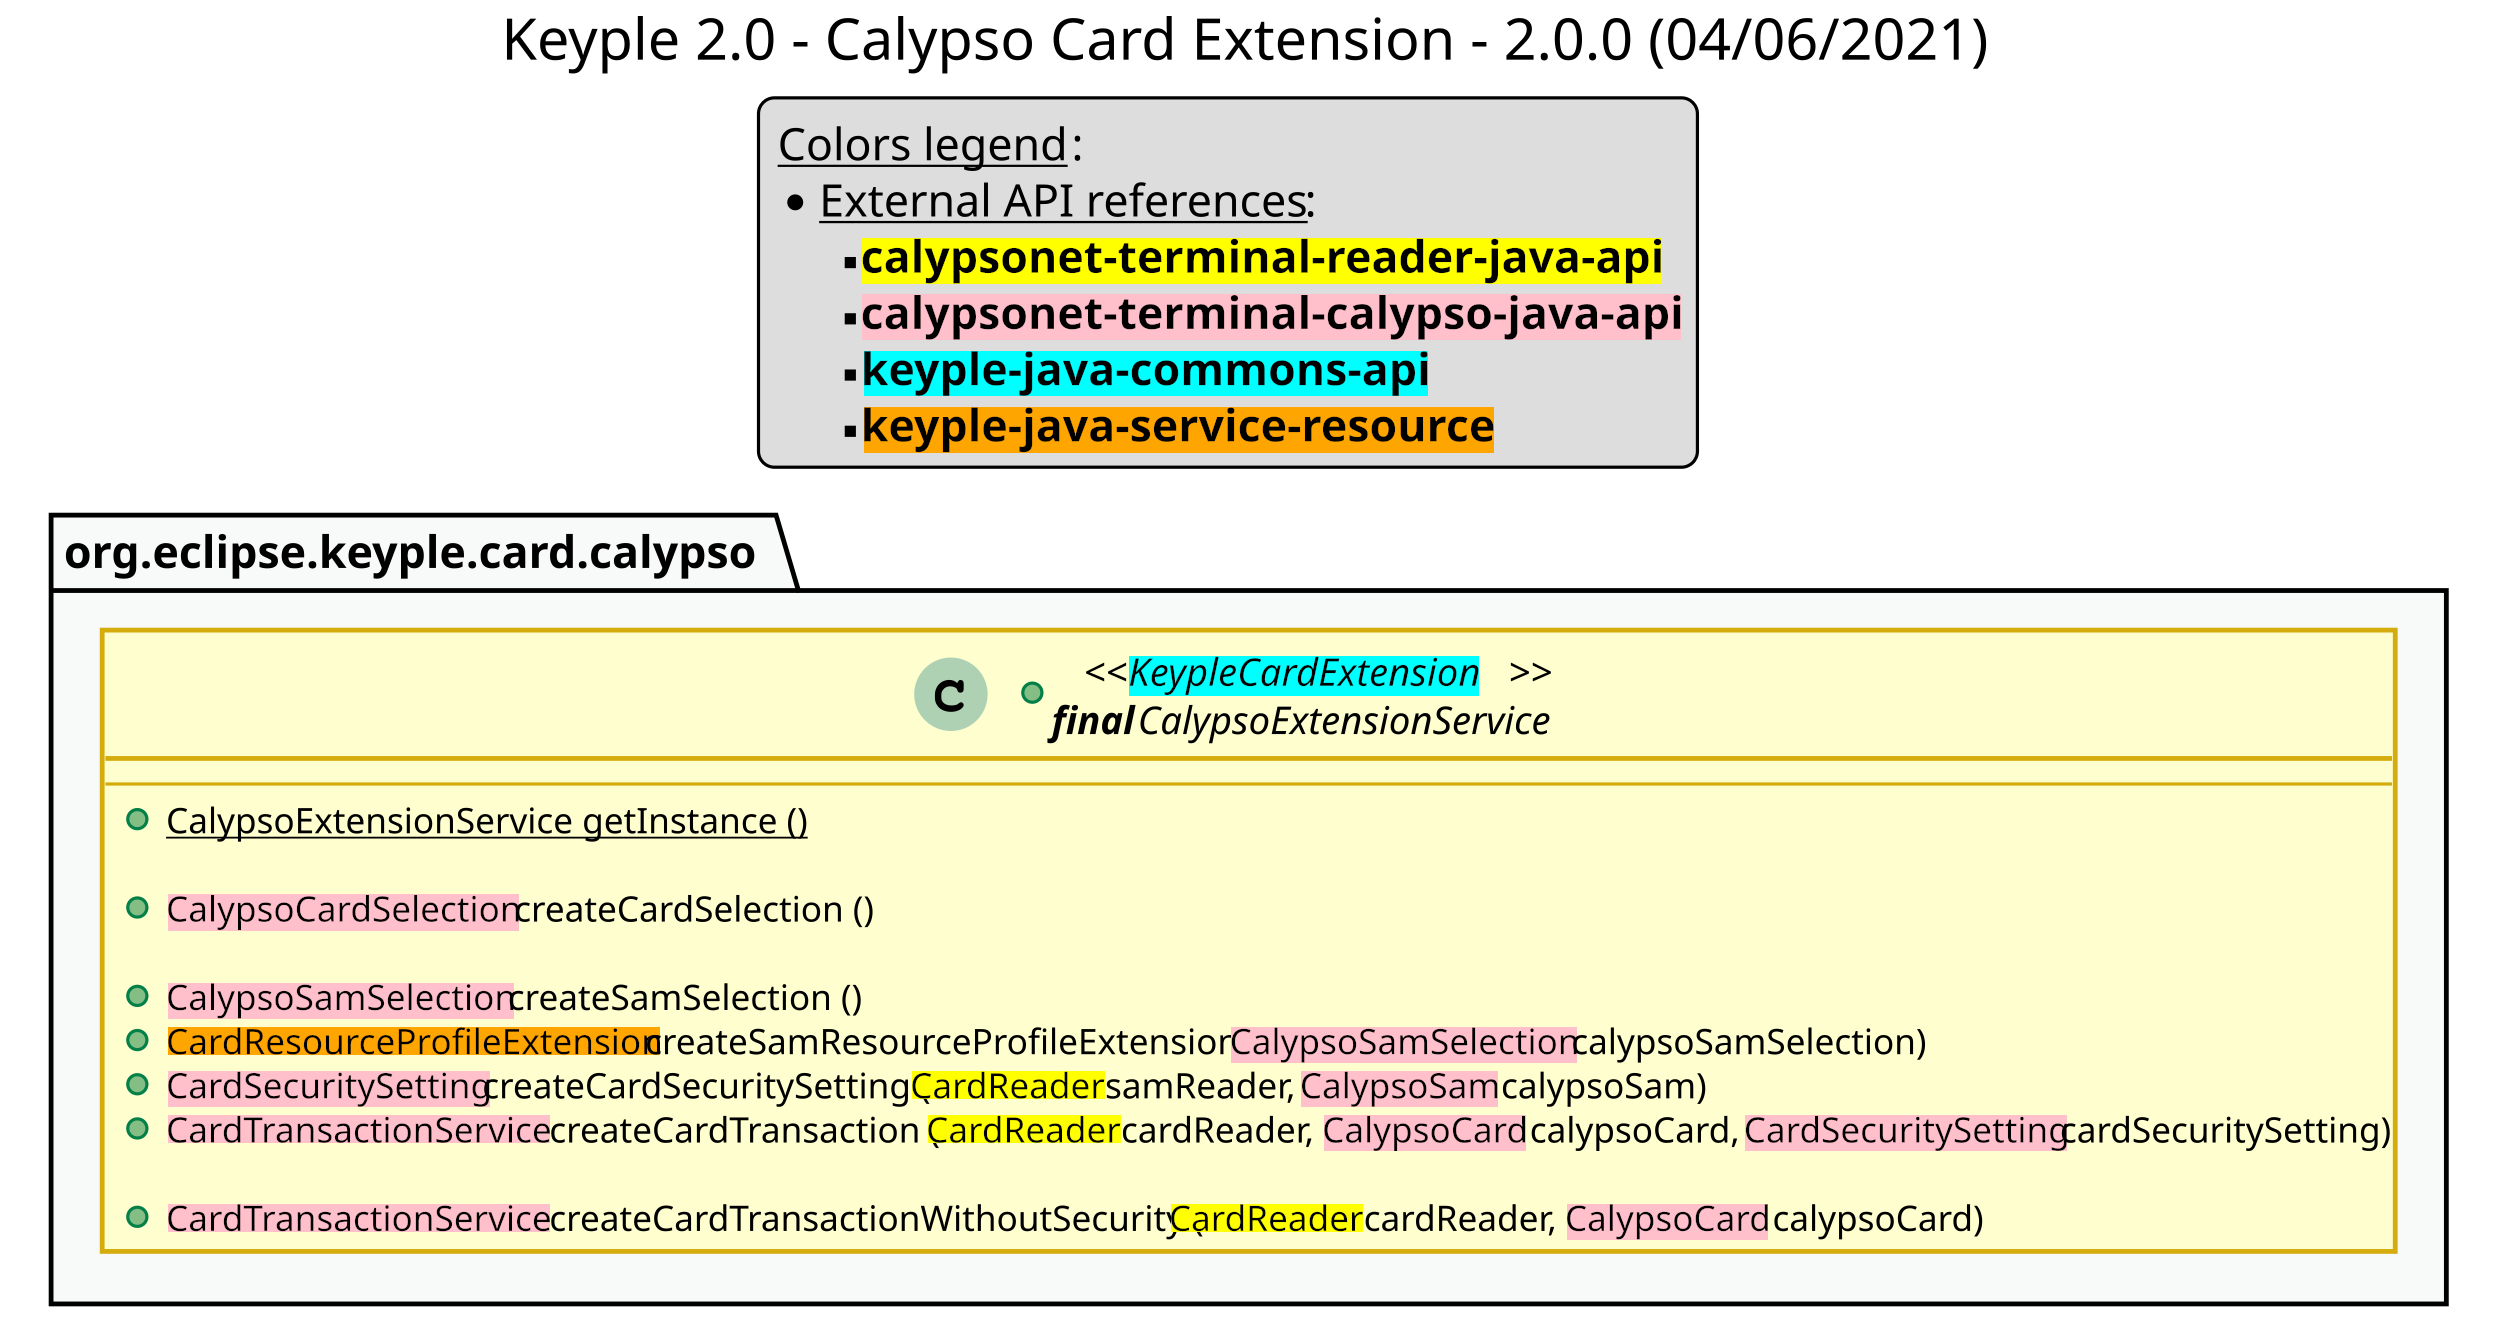
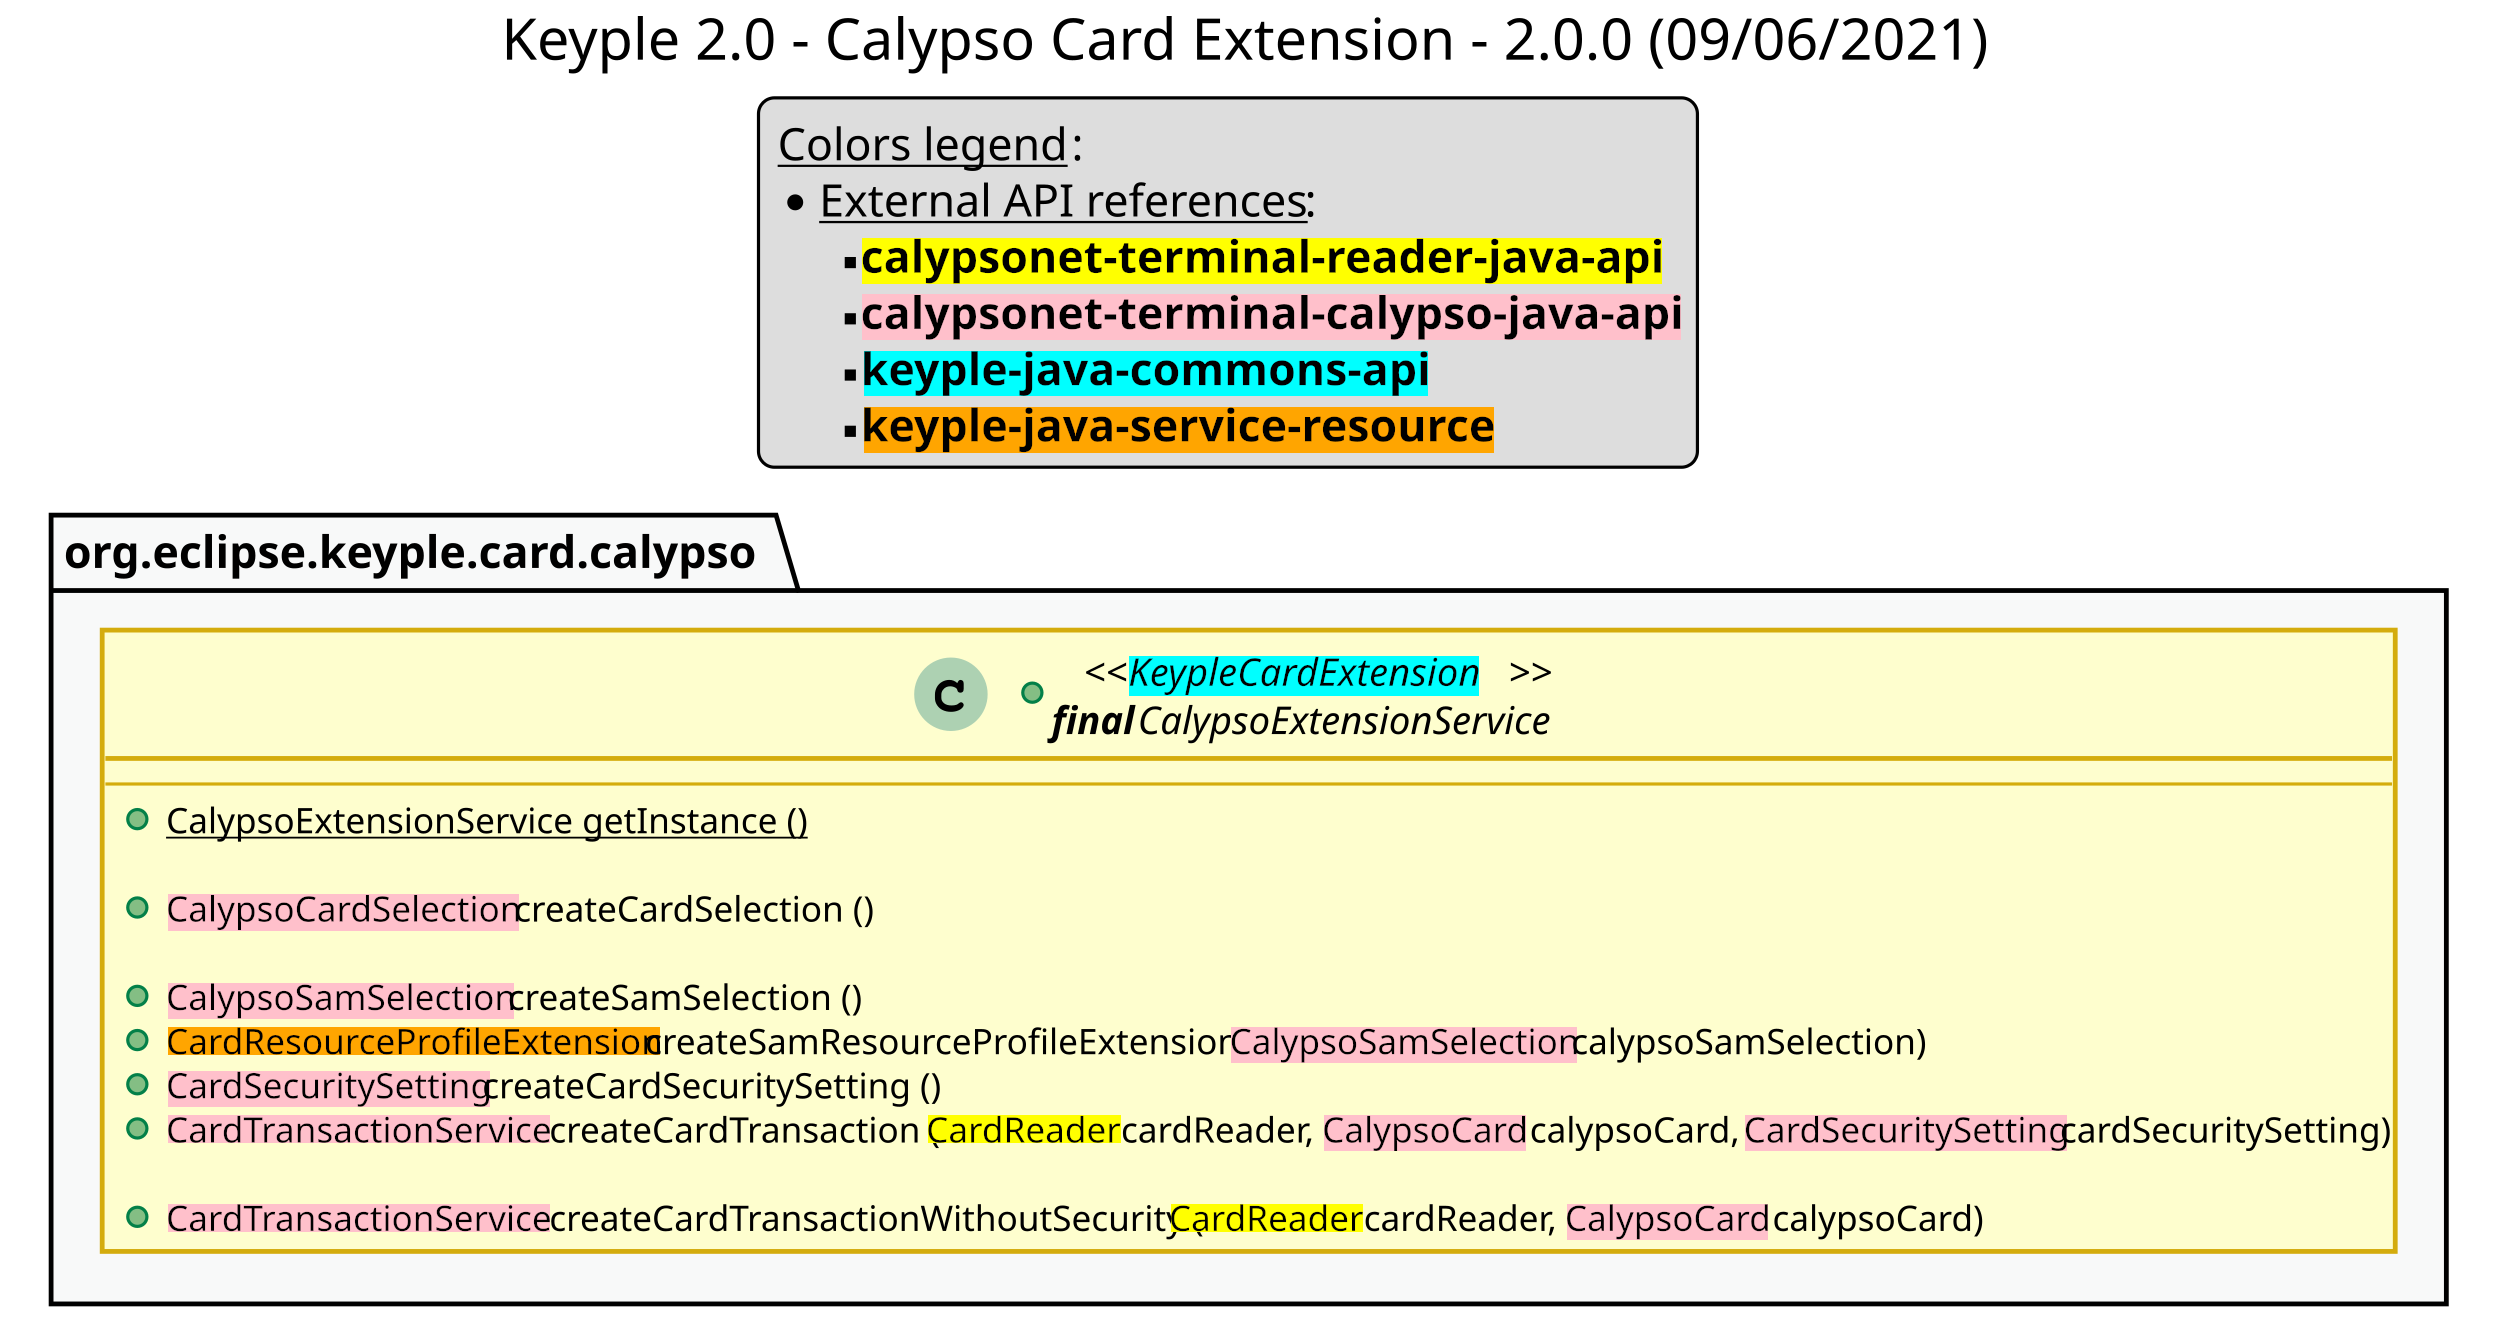
<svg xmlns="http://www.w3.org/2000/svg" contentScriptType="application/ecmascript" contentStyleType="text/css" height="1037.5px" preserveAspectRatio="none" style="width:1957px;height:1037px;background:#FFFFFF;" version="1.1" viewBox="0 0 1957 1037" width="1957.5px" zoomAndPan="magnify">
  <defs>
-     <filter height="1" id="b151968rqc6xy90" width="1" x="0" y="0">
+     <filter height="1" id="b1dzfob0zjnvfz0" width="1" x="0" y="0">
      <feFlood flood-color="#FFFF00" result="flood" />
      <feComposite in="SourceGraphic" in2="flood" operator="over" />
    </filter>
-     <filter height="1" id="b151968rqc6xy91" width="1" x="0" y="0">
+     <filter height="1" id="b1dzfob0zjnvfz1" width="1" x="0" y="0">
      <feFlood flood-color="#FFC0CB" result="flood" />
      <feComposite in="SourceGraphic" in2="flood" operator="over" />
    </filter>
-     <filter height="1" id="b151968rqc6xy92" width="1" x="0" y="0">
+     <filter height="1" id="b1dzfob0zjnvfz2" width="1" x="0" y="0">
      <feFlood flood-color="#00FFFF" result="flood" />
      <feComposite in="SourceGraphic" in2="flood" operator="over" />
    </filter>
-     <filter height="1" id="b151968rqc6xy93" width="1" x="0" y="0">
+     <filter height="1" id="b1dzfob0zjnvfz3" width="1" x="0" y="0">
      <feFlood flood-color="#FFA500" result="flood" />
      <feComposite in="SourceGraphic" in2="flood" operator="over" />
    </filter>
  </defs>
  <g>
-     <text fill="#000000" font-family="sans-serif" font-size="45" lengthAdjust="spacing" textLength="1140" x="392.5" y="46.714">Keyple 2.0 - Calypso Card Extension - 2.0.0 (04/06/2021)</text>
+     <text fill="#000000" font-family="sans-serif" font-size="45" lengthAdjust="spacing" textLength="1140" x="392.5" y="46.714">Keyple 2.0 - Calypso Card Extension - 2.0.0 (09/06/2021)</text>
    <rect fill="#DDDDDD" height="289.141" rx="12.5" ry="12.5" style="stroke:#000000;stroke-width:2.5;" width="735" x="593.75" y="76.602" />
    <text fill="#000000" font-family="sans-serif" font-size="35" lengthAdjust="spacing" text-decoration="underline" textLength="220" x="608.75" y="125.435">Colors legend</text>
    <text fill="#000000" font-family="sans-serif" font-size="35" lengthAdjust="spacing" textLength="10" x="838.75" y="125.435">:</text>
    <ellipse cx="622.5" cy="158.398" fill="#000000" rx="6.25" ry="6.25" style="stroke:#000000;stroke-width:0.0;" />
    <text fill="#000000" font-family="sans-serif" font-size="35" lengthAdjust="spacing" text-decoration="underline" textLength="370" x="641.25" y="169.458">External API references</text>
    <text fill="#000000" font-family="sans-serif" font-size="35" lengthAdjust="spacing" textLength="10" x="1021.25" y="169.458">:</text>
    <rect fill="#000000" height="8.75" style="stroke:#000000;stroke-width:0.0;" width="8.75" x="661.25" y="201.172" />
-     <text fill="#000000" filter="url(#b151968rqc6xy90)" font-family="sans-serif" font-size="35" font-weight="bold" lengthAdjust="spacing" textLength="625" x="673.75" y="213.481">calypsonet-terminal-reader-java-api</text>
+     <text fill="#000000" filter="url(#b1dzfob0zjnvfz0)" font-family="sans-serif" font-size="35" font-weight="bold" lengthAdjust="spacing" textLength="625" x="673.75" y="213.481">calypsonet-terminal-reader-java-api</text>
    <rect fill="#000000" height="8.75" style="stroke:#000000;stroke-width:0.0;" width="8.75" x="661.25" y="245.195" />
-     <text fill="#000000" filter="url(#b151968rqc6xy91)" font-family="sans-serif" font-size="35" font-weight="bold" lengthAdjust="spacing" textLength="640" x="673.75" y="257.505">calypsonet-terminal-calypso-java-api</text>
+     <text fill="#000000" filter="url(#b1dzfob0zjnvfz1)" font-family="sans-serif" font-size="35" font-weight="bold" lengthAdjust="spacing" textLength="640" x="673.75" y="257.505">calypsonet-terminal-calypso-java-api</text>
    <rect fill="#000000" height="8.75" style="stroke:#000000;stroke-width:0.0;" width="8.75" x="661.25" y="289.219" />
-     <text fill="#000000" filter="url(#b151968rqc6xy92)" font-family="sans-serif" font-size="35" font-weight="bold" lengthAdjust="spacing" textLength="445" x="673.75" y="301.528">keyple-java-commons-api</text>
+     <text fill="#000000" filter="url(#b1dzfob0zjnvfz2)" font-family="sans-serif" font-size="35" font-weight="bold" lengthAdjust="spacing" textLength="445" x="673.75" y="301.528">keyple-java-commons-api</text>
    <rect fill="#000000" height="8.75" style="stroke:#000000;stroke-width:0.0;" width="8.75" x="661.25" y="333.242" />
-     <text fill="#000000" filter="url(#b151968rqc6xy93)" font-family="sans-serif" font-size="35" font-weight="bold" lengthAdjust="spacing" textLength="517.5" x="673.75" y="345.552">keyple-java-service-resource</text>
+     <text fill="#000000" filter="url(#b1dzfob0zjnvfz3)" font-family="sans-serif" font-size="35" font-weight="bold" lengthAdjust="spacing" textLength="517.5" x="673.75" y="345.552">keyple-java-service-resource</text>
    <polygon fill="#F8F9F9" points="40,403.242,607.5,403.242,625,462.266,1915,462.266,1915,1020.742,40,1020.742,40,403.242" style="stroke:#000000;stroke-width:3.75;" />
    <line style="stroke:#000000;stroke-width:3.75;" x1="40" x2="625" y1="462.266" y2="462.266" />
    <text fill="#000000" font-family="sans-serif" font-size="35" font-weight="bold" lengthAdjust="spacing" textLength="552.5" x="50" y="444.575">org.eclipse.keyple.card.calypso</text>
    <rect codeLine="57" fill="#FEFECE" height="486.367" id="CalypsoExtensionService" style="stroke:#D4AC0D;stroke-width:3.75;" width="1795" x="80" y="493.242" />
    <ellipse cx="744.375" cy="543.477" fill="#ADD1B2" rx="27.5" ry="27.5" style="stroke:#ADD1B2;stroke-width:2.5;" />
    <path d="M749.375,534.727 Q749.883,533.477 750.469,532.852 Q751.055,532.227 751.719,532.227 Q752.891,532.227 753.633,532.93 Q754.375,533.633 754.375,535.273 L754.375,539.18 Q754.375,540.82 753.672,541.523 Q752.969,542.227 751.875,542.227 Q750.898,542.227 750.273,541.797 Q749.648,541.367 749.375,540.234 Q749.258,539.453 748.828,539.023 Q748.047,538.203 746.641,537.734 Q745.234,537.227 743.828,537.227 Q742.07,537.227 740.586,537.93 Q739.141,538.633 738.008,540.195 Q736.875,541.758 736.875,543.906 L736.875,546.211 Q736.875,548.789 738.984,550.508 Q741.094,552.227 744.844,552.227 Q747.07,552.227 748.633,551.719 Q749.531,551.445 750.547,550.547 Q751.211,550.039 751.562,549.883 Q751.914,549.727 752.344,549.727 Q753.164,549.727 753.75,550.391 Q754.375,551.016 754.375,551.914 Q754.375,552.773 753.516,553.789 Q752.266,555.273 750.273,556.094 Q747.656,557.227 744.453,557.227 Q740.703,557.227 737.695,555.742 Q735.273,554.57 733.555,552.031 Q731.875,549.492 731.875,546.484 L731.875,543.75 Q731.875,540.625 733.359,537.891 Q734.883,535.156 737.5,533.711 Q740.156,532.227 743.125,532.227 Q744.922,532.227 746.484,532.852 Q748.047,533.477 749.375,534.727 Z " fill="#000000" />
    <ellipse cx="808.125" cy="542.227" fill="#84BE84" rx="7.5" ry="7.5" style="stroke:#038048;stroke-width:2.5;" />
    <text fill="#000000" font-family="sans-serif" font-size="30" font-style="italic" lengthAdjust="spacing" textLength="35" x="848.125" y="536.885">&lt;&lt;</text>
-     <text fill="#000000" filter="url(#b151968rqc6xy92)" font-family="sans-serif" font-size="30" font-style="italic" lengthAdjust="spacing" textLength="297.5" x="883.125" y="536.885">KeypleCardExtension</text>
+     <text fill="#000000" filter="url(#b1dzfob0zjnvfz2)" font-family="sans-serif" font-size="30" font-style="italic" lengthAdjust="spacing" textLength="297.5" x="883.125" y="536.885">KeypleCardExtension</text>
    <text fill="#000000" font-family="sans-serif" font-size="30" font-style="italic" lengthAdjust="spacing" textLength="35" x="1180.625" y="536.885">&gt;&gt;</text>
    <text fill="#000000" font-family="sans-serif" font-size="30" font-style="italic" font-weight="bold" lengthAdjust="spacing" textLength="60" x="823.125" y="574.619">final</text>
    <text fill="#000000" font-family="sans-serif" font-size="30" font-style="italic" lengthAdjust="spacing" textLength="350" x="890.625" y="574.619">CalypsoExtensionService</text>
    <line style="stroke:#D4AC0D;stroke-width:3.75;" x1="82.5" x2="1872.5" y1="593.711" y2="593.711" />
    <line style="stroke:#D4AC0D;stroke-width:2.5;" x1="82.5" x2="1872.5" y1="613.711" y2="613.711" />
    <ellipse cx="107.5" cy="641.211" fill="#84BE84" rx="7.5" ry="7.5" style="stroke:#038048;stroke-width:2.5;" />
    <text fill="#000000" font-family="sans-serif" font-size="27.5" lengthAdjust="spacing" text-decoration="underline" textLength="482.5" x="130" y="652.258">CalypsoExtensionService getInstance ()</text>
    <text fill="#000000" font-family="sans-serif" font-size="27.5" lengthAdjust="spacing" textLength="0" x="137.5" y="686.848" />
    <ellipse cx="107.5" cy="710.391" fill="#84BE84" rx="7.5" ry="7.5" style="stroke:#038048;stroke-width:2.5;" />
-     <text fill="#000000" filter="url(#b151968rqc6xy91)" font-family="sans-serif" font-size="27.5" lengthAdjust="spacing" textLength="265" x="130" y="721.438">CalypsoCardSelection</text>
+     <text fill="#000000" filter="url(#b1dzfob0zjnvfz1)" font-family="sans-serif" font-size="27.5" lengthAdjust="spacing" textLength="265" x="130" y="721.438">CalypsoCardSelection</text>
    <text fill="#000000" font-family="sans-serif" font-size="27.5" lengthAdjust="spacing" textLength="272.5" x="402.5" y="721.438">createCardSelection ()</text>
    <text fill="#000000" font-family="sans-serif" font-size="27.5" lengthAdjust="spacing" textLength="0" x="137.5" y="756.028" />
    <ellipse cx="107.5" cy="779.57" fill="#84BE84" rx="7.5" ry="7.5" style="stroke:#038048;stroke-width:2.5;" />
-     <text fill="#000000" filter="url(#b151968rqc6xy91)" font-family="sans-serif" font-size="27.5" lengthAdjust="spacing" textLength="260" x="130" y="790.618">CalypsoSamSelection</text>
+     <text fill="#000000" filter="url(#b1dzfob0zjnvfz1)" font-family="sans-serif" font-size="27.5" lengthAdjust="spacing" textLength="260" x="130" y="790.618">CalypsoSamSelection</text>
    <text fill="#000000" font-family="sans-serif" font-size="27.5" lengthAdjust="spacing" textLength="267.5" x="397.5" y="790.618">createSamSelection ()</text>
    <ellipse cx="107.5" cy="814.16" fill="#84BE84" rx="7.5" ry="7.5" style="stroke:#038048;stroke-width:2.5;" />
-     <text fill="#000000" filter="url(#b151968rqc6xy93)" font-family="sans-serif" font-size="27.5" lengthAdjust="spacing" textLength="367.5" x="130" y="825.207">CardResourceProfileExtension</text>
+     <text fill="#000000" filter="url(#b1dzfob0zjnvfz3)" font-family="sans-serif" font-size="27.5" lengthAdjust="spacing" textLength="367.5" x="130" y="825.207">CardResourceProfileExtension</text>
    <text fill="#000000" font-family="sans-serif" font-size="27.5" lengthAdjust="spacing" textLength="457.5" x="505" y="825.207">createSamResourceProfileExtension (</text>
-     <text fill="#000000" filter="url(#b151968rqc6xy91)" font-family="sans-serif" font-size="27.5" lengthAdjust="spacing" textLength="260" x="962.5" y="825.207">CalypsoSamSelection</text>
+     <text fill="#000000" filter="url(#b1dzfob0zjnvfz1)" font-family="sans-serif" font-size="27.5" lengthAdjust="spacing" textLength="260" x="962.5" y="825.207">CalypsoSamSelection</text>
    <text fill="#000000" font-family="sans-serif" font-size="27.5" lengthAdjust="spacing" textLength="267.5" x="1230" y="825.207">calypsoSamSelection)</text>
    <ellipse cx="107.5" cy="848.75" fill="#84BE84" rx="7.5" ry="7.5" style="stroke:#038048;stroke-width:2.5;" />
-     <text fill="#000000" filter="url(#b151968rqc6xy91)" font-family="sans-serif" font-size="27.5" lengthAdjust="spacing" textLength="240" x="130" y="859.797">CardSecuritySetting</text>
-     <text fill="#000000" font-family="sans-serif" font-size="27.5" lengthAdjust="spacing" textLength="335" x="377.5" y="859.797">createCardSecuritySetting (</text>
-     <text fill="#000000" filter="url(#b151968rqc6xy90)" font-family="sans-serif" font-size="27.5" lengthAdjust="spacing" textLength="145" x="712.5" y="859.797">CardReader</text>
-     <text fill="#000000" font-family="sans-serif" font-size="27.5" lengthAdjust="spacing" textLength="145" x="865" y="859.797">samReader,</text>
-     <text fill="#000000" filter="url(#b151968rqc6xy91)" font-family="sans-serif" font-size="27.5" lengthAdjust="spacing" textLength="150" x="1017.5" y="859.797">CalypsoSam</text>
-     <text fill="#000000" font-family="sans-serif" font-size="27.5" lengthAdjust="spacing" textLength="157.5" x="1175" y="859.797">calypsoSam)</text>
+     <text fill="#000000" filter="url(#b1dzfob0zjnvfz1)" font-family="sans-serif" font-size="27.5" lengthAdjust="spacing" textLength="240" x="130" y="859.797">CardSecuritySetting</text>
+     <text fill="#000000" font-family="sans-serif" font-size="27.5" lengthAdjust="spacing" textLength="345" x="377.5" y="859.797">createCardSecuritySetting ()</text>
    <ellipse cx="107.5" cy="883.34" fill="#84BE84" rx="7.5" ry="7.5" style="stroke:#038048;stroke-width:2.5;" />
-     <text fill="#000000" filter="url(#b151968rqc6xy91)" font-family="sans-serif" font-size="27.5" lengthAdjust="spacing" textLength="292.5" x="130" y="894.387">CardTransactionService</text>
+     <text fill="#000000" filter="url(#b1dzfob0zjnvfz1)" font-family="sans-serif" font-size="27.5" lengthAdjust="spacing" textLength="292.5" x="130" y="894.387">CardTransactionService</text>
    <text fill="#000000" font-family="sans-serif" font-size="27.5" lengthAdjust="spacing" textLength="295" x="430" y="894.387">createCardTransaction (</text>
-     <text fill="#000000" filter="url(#b151968rqc6xy90)" font-family="sans-serif" font-size="27.5" lengthAdjust="spacing" textLength="145" x="725" y="894.387">CardReader</text>
+     <text fill="#000000" filter="url(#b1dzfob0zjnvfz0)" font-family="sans-serif" font-size="27.5" lengthAdjust="spacing" textLength="145" x="725" y="894.387">CardReader</text>
    <text fill="#000000" font-family="sans-serif" font-size="27.5" lengthAdjust="spacing" textLength="150" x="877.5" y="894.387">cardReader,</text>
-     <text fill="#000000" filter="url(#b151968rqc6xy91)" font-family="sans-serif" font-size="27.5" lengthAdjust="spacing" textLength="155" x="1035" y="894.387">CalypsoCard</text>
+     <text fill="#000000" filter="url(#b1dzfob0zjnvfz1)" font-family="sans-serif" font-size="27.5" lengthAdjust="spacing" textLength="155" x="1035" y="894.387">CalypsoCard</text>
    <text fill="#000000" font-family="sans-serif" font-size="27.5" lengthAdjust="spacing" textLength="160" x="1197.5" y="894.387">calypsoCard,</text>
-     <text fill="#000000" filter="url(#b151968rqc6xy91)" font-family="sans-serif" font-size="27.5" lengthAdjust="spacing" textLength="240" x="1365" y="894.387">CardSecuritySetting</text>
+     <text fill="#000000" filter="url(#b1dzfob0zjnvfz1)" font-family="sans-serif" font-size="27.5" lengthAdjust="spacing" textLength="240" x="1365" y="894.387">CardSecuritySetting</text>
    <text fill="#000000" font-family="sans-serif" font-size="27.5" lengthAdjust="spacing" textLength="247.5" x="1612.5" y="894.387">cardSecuritySetting)</text>
    <text fill="#000000" font-family="sans-serif" font-size="27.5" lengthAdjust="spacing" textLength="0" x="137.5" y="928.977" />
    <ellipse cx="107.5" cy="952.519" fill="#84BE84" rx="7.5" ry="7.5" style="stroke:#038048;stroke-width:2.5;" />
-     <text fill="#000000" filter="url(#b151968rqc6xy91)" font-family="sans-serif" font-size="27.5" lengthAdjust="spacing" textLength="292.5" x="130" y="963.567">CardTransactionService</text>
+     <text fill="#000000" filter="url(#b1dzfob0zjnvfz1)" font-family="sans-serif" font-size="27.5" lengthAdjust="spacing" textLength="292.5" x="130" y="963.567">CardTransactionService</text>
    <text fill="#000000" font-family="sans-serif" font-size="27.5" lengthAdjust="spacing" textLength="485" x="430" y="963.567">createCardTransactionWithoutSecurity (</text>
-     <text fill="#000000" filter="url(#b151968rqc6xy90)" font-family="sans-serif" font-size="27.5" lengthAdjust="spacing" textLength="145" x="915" y="963.567">CardReader</text>
+     <text fill="#000000" filter="url(#b1dzfob0zjnvfz0)" font-family="sans-serif" font-size="27.5" lengthAdjust="spacing" textLength="145" x="915" y="963.567">CardReader</text>
    <text fill="#000000" font-family="sans-serif" font-size="27.5" lengthAdjust="spacing" textLength="150" x="1067.5" y="963.567">cardReader,</text>
-     <text fill="#000000" filter="url(#b151968rqc6xy91)" font-family="sans-serif" font-size="27.5" lengthAdjust="spacing" textLength="155" x="1225" y="963.567">CalypsoCard</text>
+     <text fill="#000000" filter="url(#b1dzfob0zjnvfz1)" font-family="sans-serif" font-size="27.5" lengthAdjust="spacing" textLength="155" x="1225" y="963.567">CalypsoCard</text>
    <text fill="#000000" font-family="sans-serif" font-size="27.5" lengthAdjust="spacing" textLength="162.5" x="1387.5" y="963.567">calypsoCard)</text>
  </g>
</svg>
